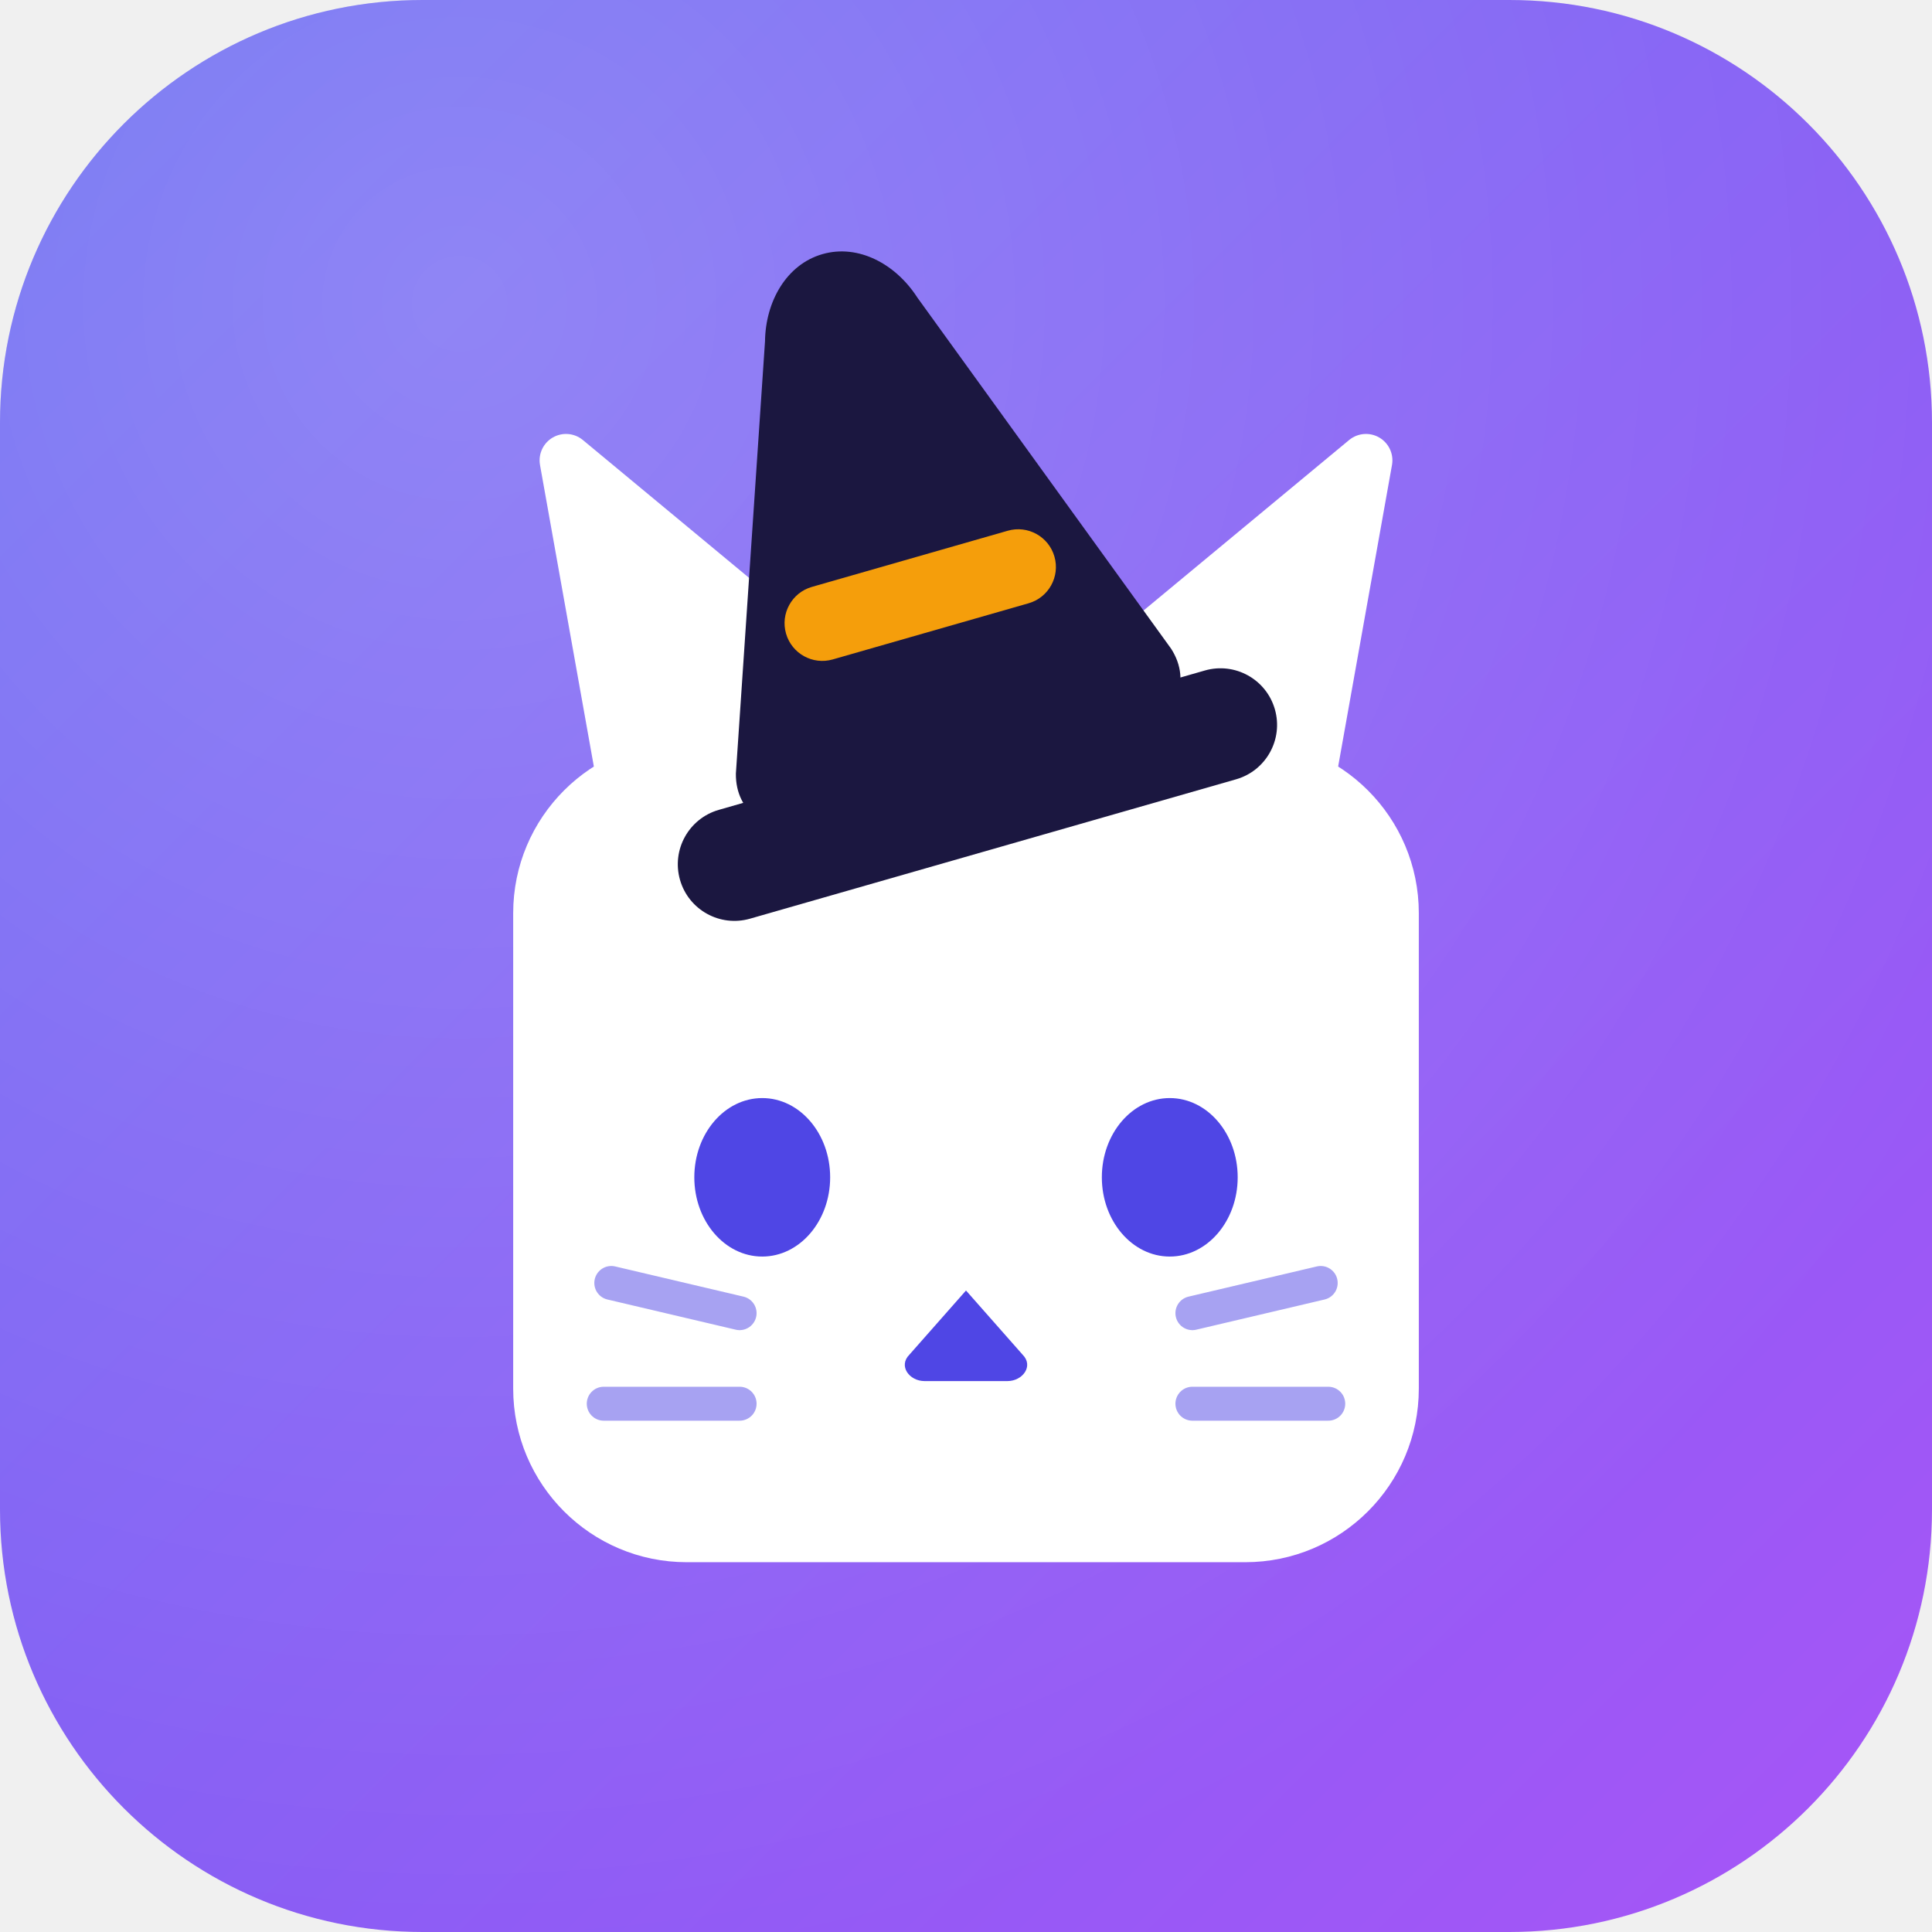
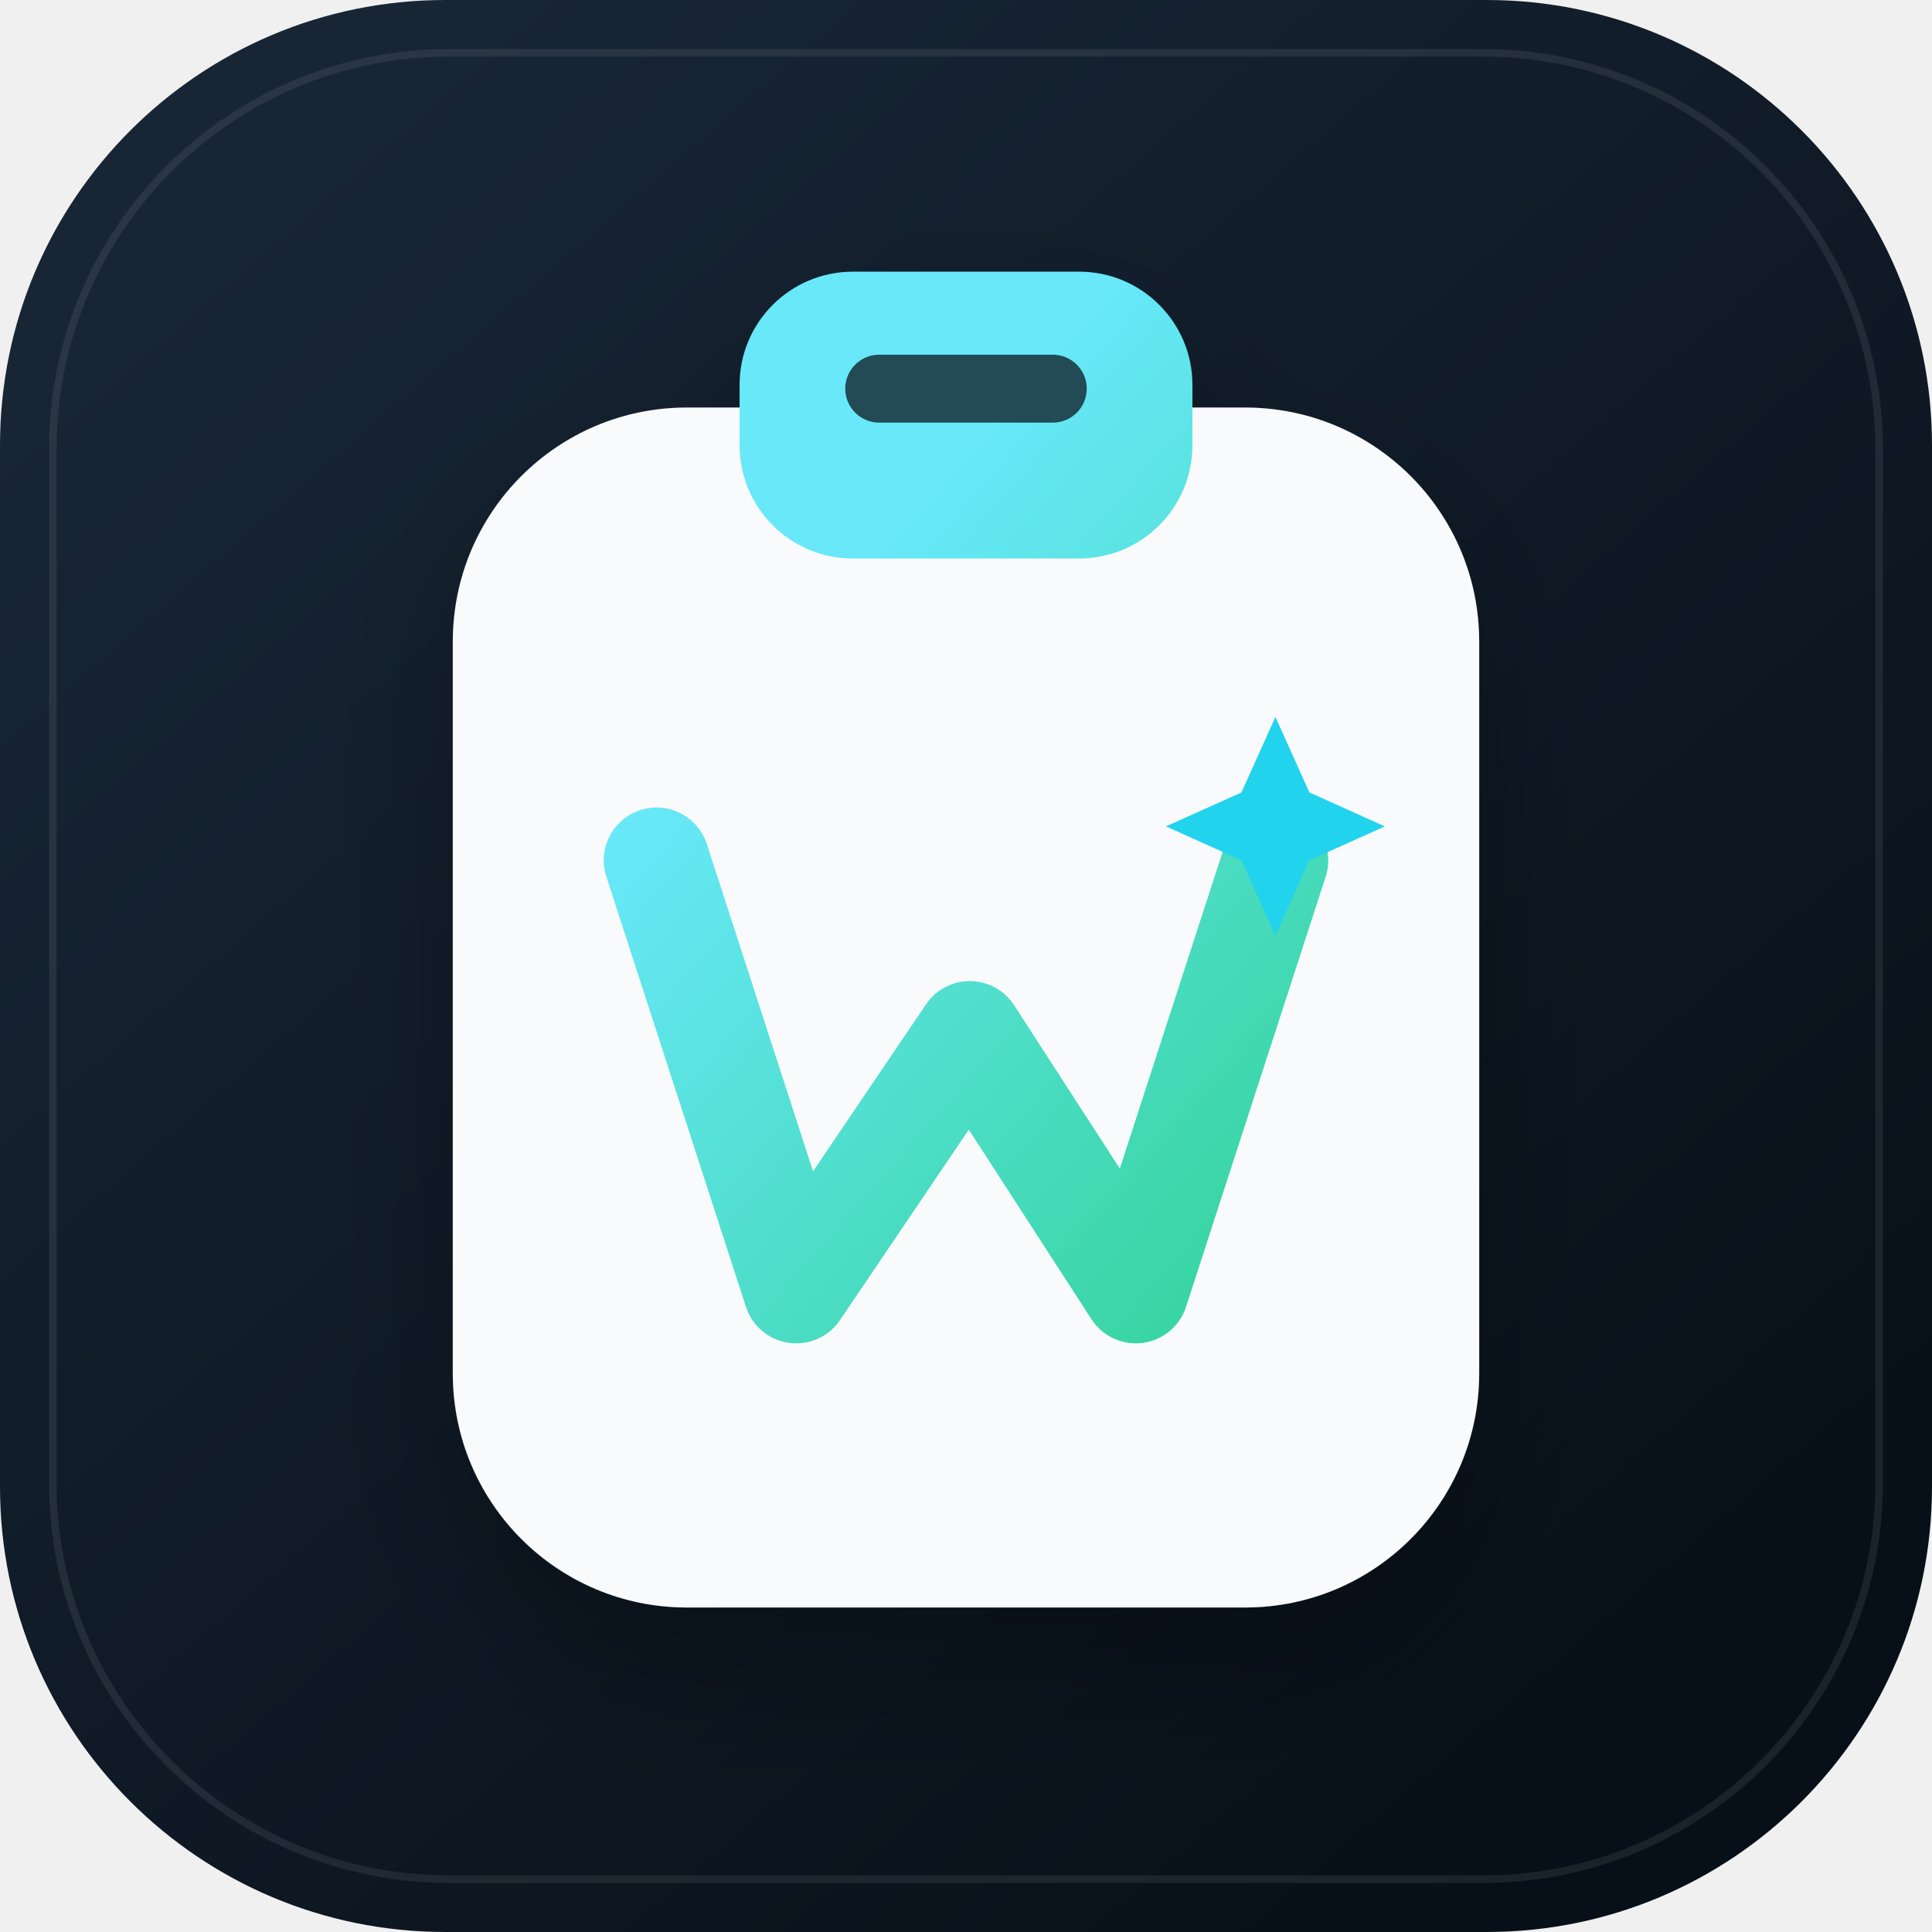
<svg xmlns="http://www.w3.org/2000/svg" viewBox="0 0 512 512" width="512" height="512">
  <defs>
-     <linearGradient id="tile" x1="0" y1="0" x2="1" y2="1">
-       <stop offset="0" stop-color="#6366f1" />
-       <stop offset="1" stop-color="#a855f7" />
+     <linearGradient id="tile" x1="72" y1="48" x2="438" y2="470" gradientUnits="userSpaceOnUse">
+       <stop offset="0" stop-color="#182535" />
+       <stop offset="1" stop-color="#071018" />
    </linearGradient>
-     <radialGradient id="sheen" cx="0.24" cy="0.16" r="0.86">
-       <stop offset="0" stop-color="#ffffff" stop-opacity="0.22" />
-       <stop offset="1" stop-color="#ffffff" stop-opacity="0" />
-     </radialGradient>
+     <linearGradient id="accent" x1="176" y1="210" x2="338" y2="352" gradientUnits="userSpaceOnUse">
+       <stop offset="0" stop-color="#67e8f9" />
+       <stop offset="1" stop-color="#34d399" />
+     </linearGradient>
+     <filter id="shadow" x="-30%" y="-30%" width="160%" height="170%">
+       <feDropShadow dx="0" dy="18" stdDeviation="18" flood-color="#000000" flood-opacity=".28" />
+     </filter>
  </defs>
-   <rect width="512" height="512" rx="112" fill="url(#tile)" />
-   <rect width="512" height="512" rx="112" fill="url(#sheen)" />
-   <g fill="#ffffff" stroke="#ffffff" stroke-width="14" stroke-linejoin="round">
-     <path d="M170 234 L150 122 L232 190 Z" />
-     <path d="M342 234 L362 122 L280 190 Z" />
+   <rect width="512" height="512" rx="118" fill="url(#tile)" />
+   <rect x="14" y="14" width="484" height="484" rx="105" fill="none" stroke="#ffffff" stroke-opacity=".08" stroke-width="2" />
+   <g filter="url(#shadow)">
+     <rect x="120" y="108" width="272" height="318" rx="62" fill="#f8fafc" />
+     <rect x="196" y="72" width="120" height="76" rx="30" fill="url(#accent)" />
+     <rect x="224" y="94" width="64" height="18" rx="9" fill="#071018" fill-opacity=".72" />
  </g>
-   <rect x="136" y="196" width="240" height="218" rx="46" fill="#ffffff" />
-   <g transform="rotate(-16 256 200)">
-     <path d="M256 62 C266 62 274 70 277 80 L316 188 C319 198 312 206 302 206 L210 206 C200 206 193 198 196 188 L235 80 C238 70 246 62 256 62 Z" fill="#1b1740" />
-     <rect x="174" y="196" width="164" height="30" rx="15" fill="#1b1740" />
-     <rect x="219" y="146" width="74" height="20" rx="10" fill="#f59e0b" />
-   </g>
-   <g fill="#4f46e5">
-     <ellipse cx="202" cy="312" rx="18" ry="21" />
-     <ellipse cx="310" cy="312" rx="18" ry="21" />
-     <path d="M256 342 L271 359 C274 362 271 366 267 366 L245 366 C241 366 238 362 241 359 Z" />
-   </g>
-   <g stroke="#4f46e5" stroke-width="9" stroke-linecap="round" opacity="0.5">
-     <path d="M162 340 L196 348" />
-     <path d="M160 372 L196 372" />
-     <path d="M350 340 L316 348" />
-     <path d="M352 372 L316 372" />
-   </g>
+   <path d="M174 228 L211 342 L257 274 L301 342 L338 228" fill="none" stroke="url(#accent)" stroke-width="28" stroke-linecap="round" stroke-linejoin="round" />
+   <path d="M338 190 L347 210 L367 219 L347 228 L338 248 L329 228 L309 219 L329 210 Z" fill="#22d3ee" />
</svg>
